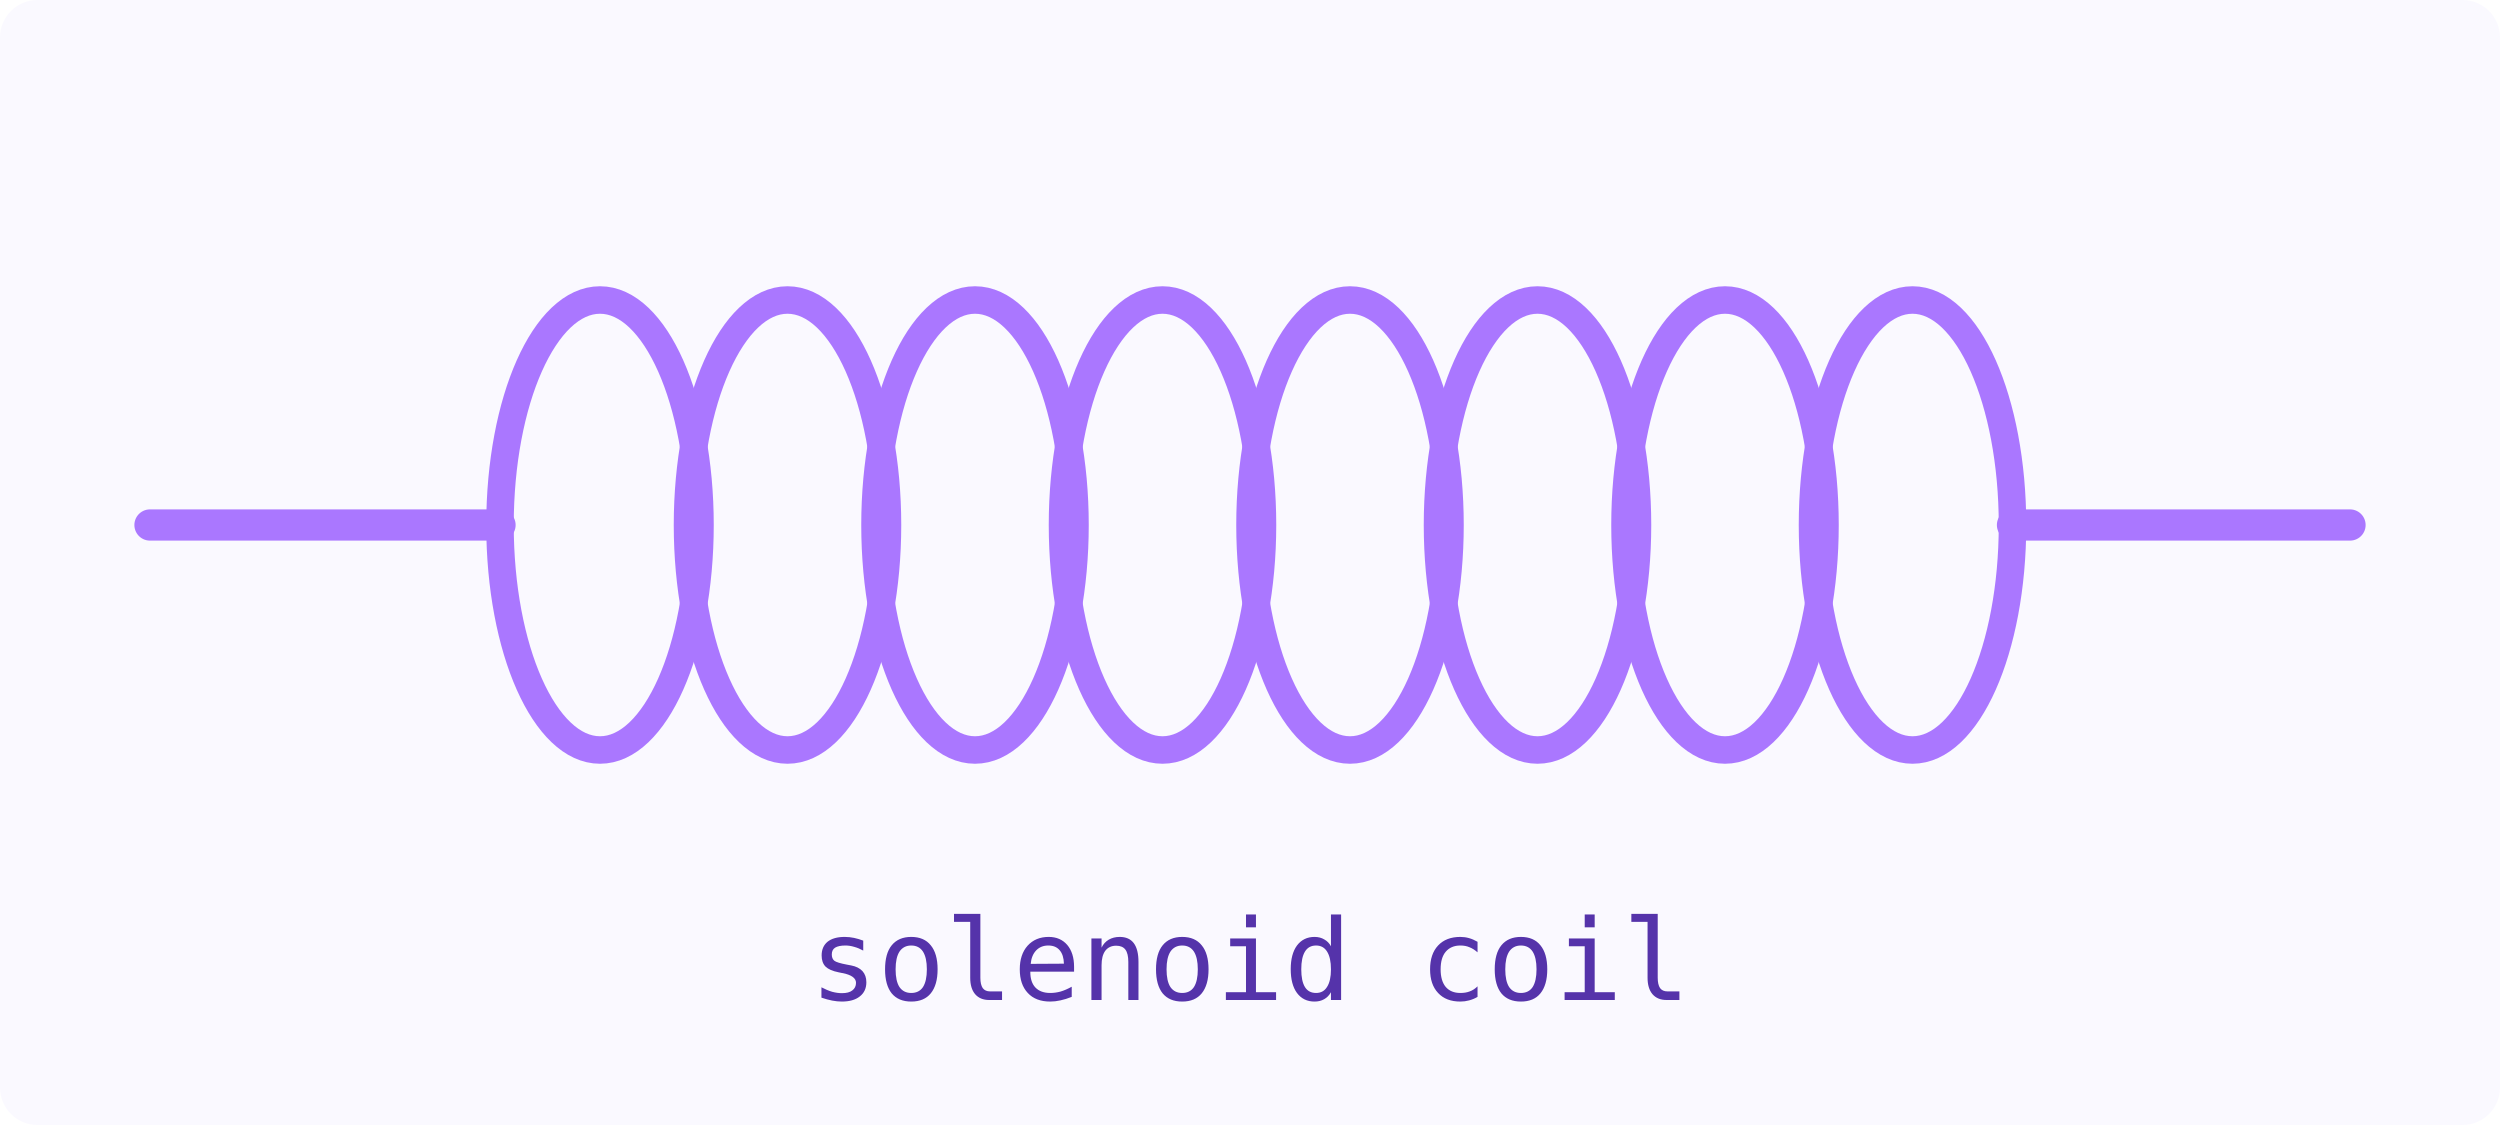
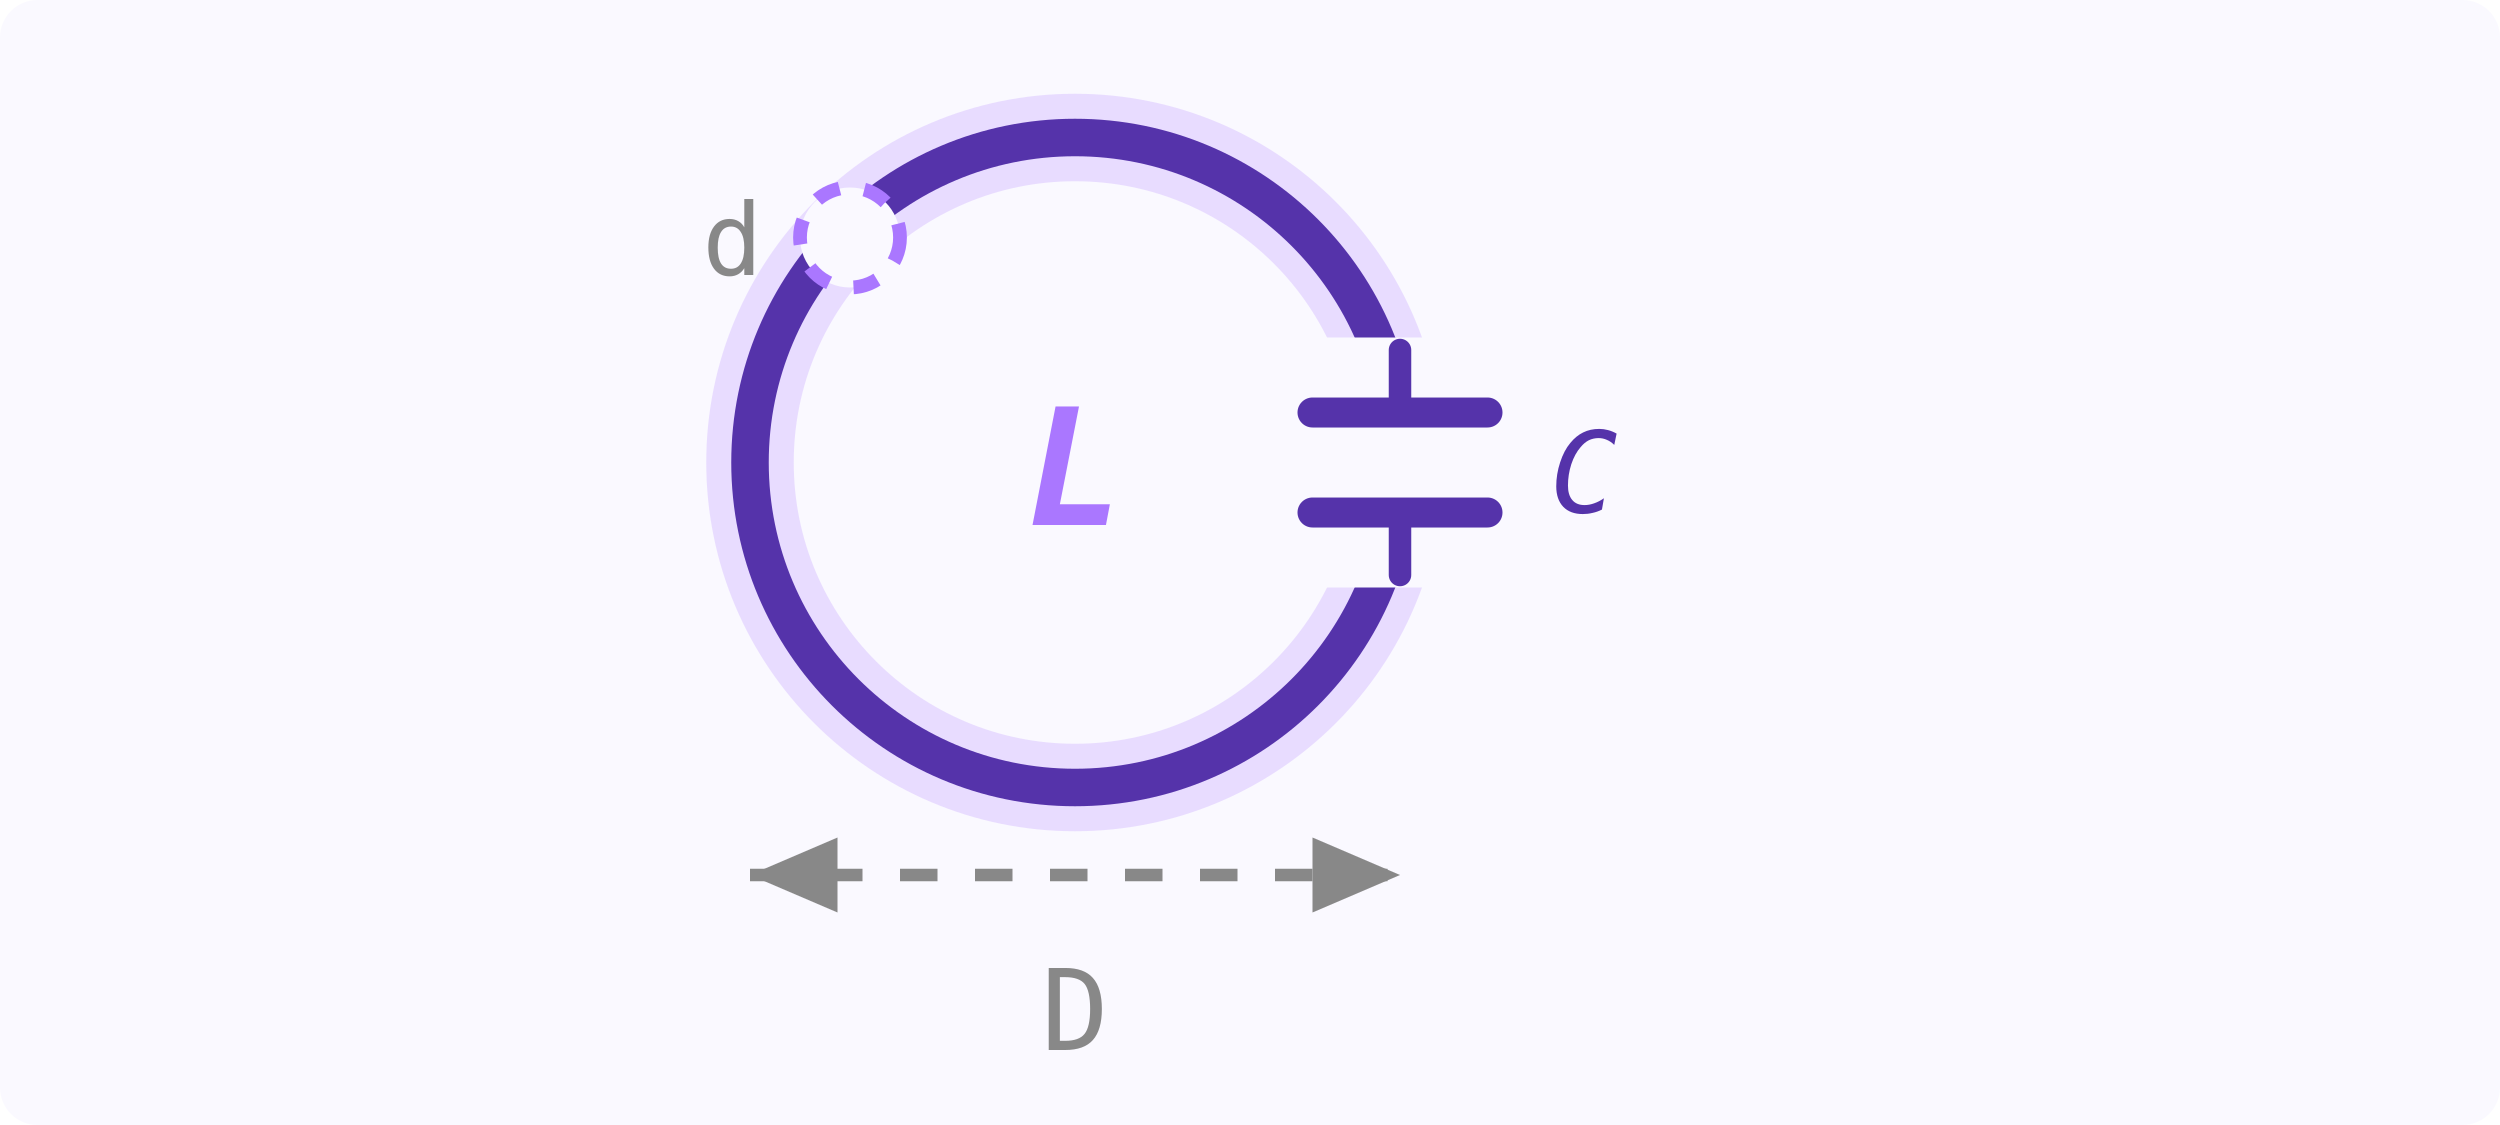
<svg xmlns="http://www.w3.org/2000/svg" width="200" height="90" viewBox="0 0 200 90">
  <rect width="200" height="90" fill="#faf9ff" rx="3" />
-   <line x1="12" y1="42" x2="40" y2="42" stroke="#AA77FF" stroke-width="2.5" stroke-linecap="round" />
-   <g fill="none" stroke="#AA77FF" stroke-width="2.2">
-     <ellipse cx="48" cy="42" rx="8" ry="18" />
-     <ellipse cx="63" cy="42" rx="8" ry="18" />
-     <ellipse cx="78" cy="42" rx="8" ry="18" />
-     <ellipse cx="93" cy="42" rx="8" ry="18" />
-     <ellipse cx="108" cy="42" rx="8" ry="18" />
-     <ellipse cx="123" cy="42" rx="8" ry="18" />
-     <ellipse cx="138" cy="42" rx="8" ry="18" />
-     <ellipse cx="153" cy="42" rx="8" ry="18" />
-   </g>
-   <line x1="161" y1="42" x2="188" y2="42" stroke="#AA77FF" stroke-width="2.5" stroke-linecap="round" />
-   <text x="100" y="80" text-anchor="middle" font-family="monospace" font-size="9" fill="#5533aa">solenoid coil</text>
+   <circle cx="86" cy="37" r="26" fill="none" stroke="#AA77FF" stroke-width="7" opacity="0.22" />
+   <circle cx="86" cy="37" r="26" fill="none" stroke="#5533aa" stroke-width="3" stroke-linecap="round" />
+   <rect x="106" y="27" width="15" height="20" fill="#faf9ff" />
+   <line x1="112" y1="28" x2="112" y2="33" stroke="#5533aa" stroke-width="1.8" stroke-linecap="round" />
+   <line x1="112" y1="41" x2="112" y2="46" stroke="#5533aa" stroke-width="1.8" stroke-linecap="round" />
+   <line x1="105" y1="33" x2="119" y2="33" stroke="#5533aa" stroke-width="2.4" stroke-linecap="round" />
+   <line x1="105" y1="41" x2="119" y2="41" stroke="#5533aa" stroke-width="2.4" stroke-linecap="round" />
+   <text x="124" y="41" font-family="monospace" font-size="9" fill="#5533aa" font-style="italic">C</text>
+   <text x="86" y="42" text-anchor="middle" font-family="monospace" font-size="13" fill="#AA77FF" font-weight="bold" font-style="italic">L</text>
+   <circle cx="68" cy="19" r="4" fill="#faf9ff" stroke="#AA77FF" stroke-width="1.1" stroke-dasharray="2,2" />
+   <text x="61" y="22" text-anchor="end" font-family="monospace" font-size="8" fill="#888">d</text>
+   <line x1="60" y1="70" x2="112" y2="70" stroke="#888" stroke-width="1" stroke-dasharray="3,3" />
+   <polygon points="60,70 67,67 67,73" fill="#888" />
+   <polygon points="112,70 105,67 105,73" fill="#888" />
+   <text x="86" y="84" text-anchor="middle" font-family="monospace" font-size="9" fill="#888">D</text>
</svg>
